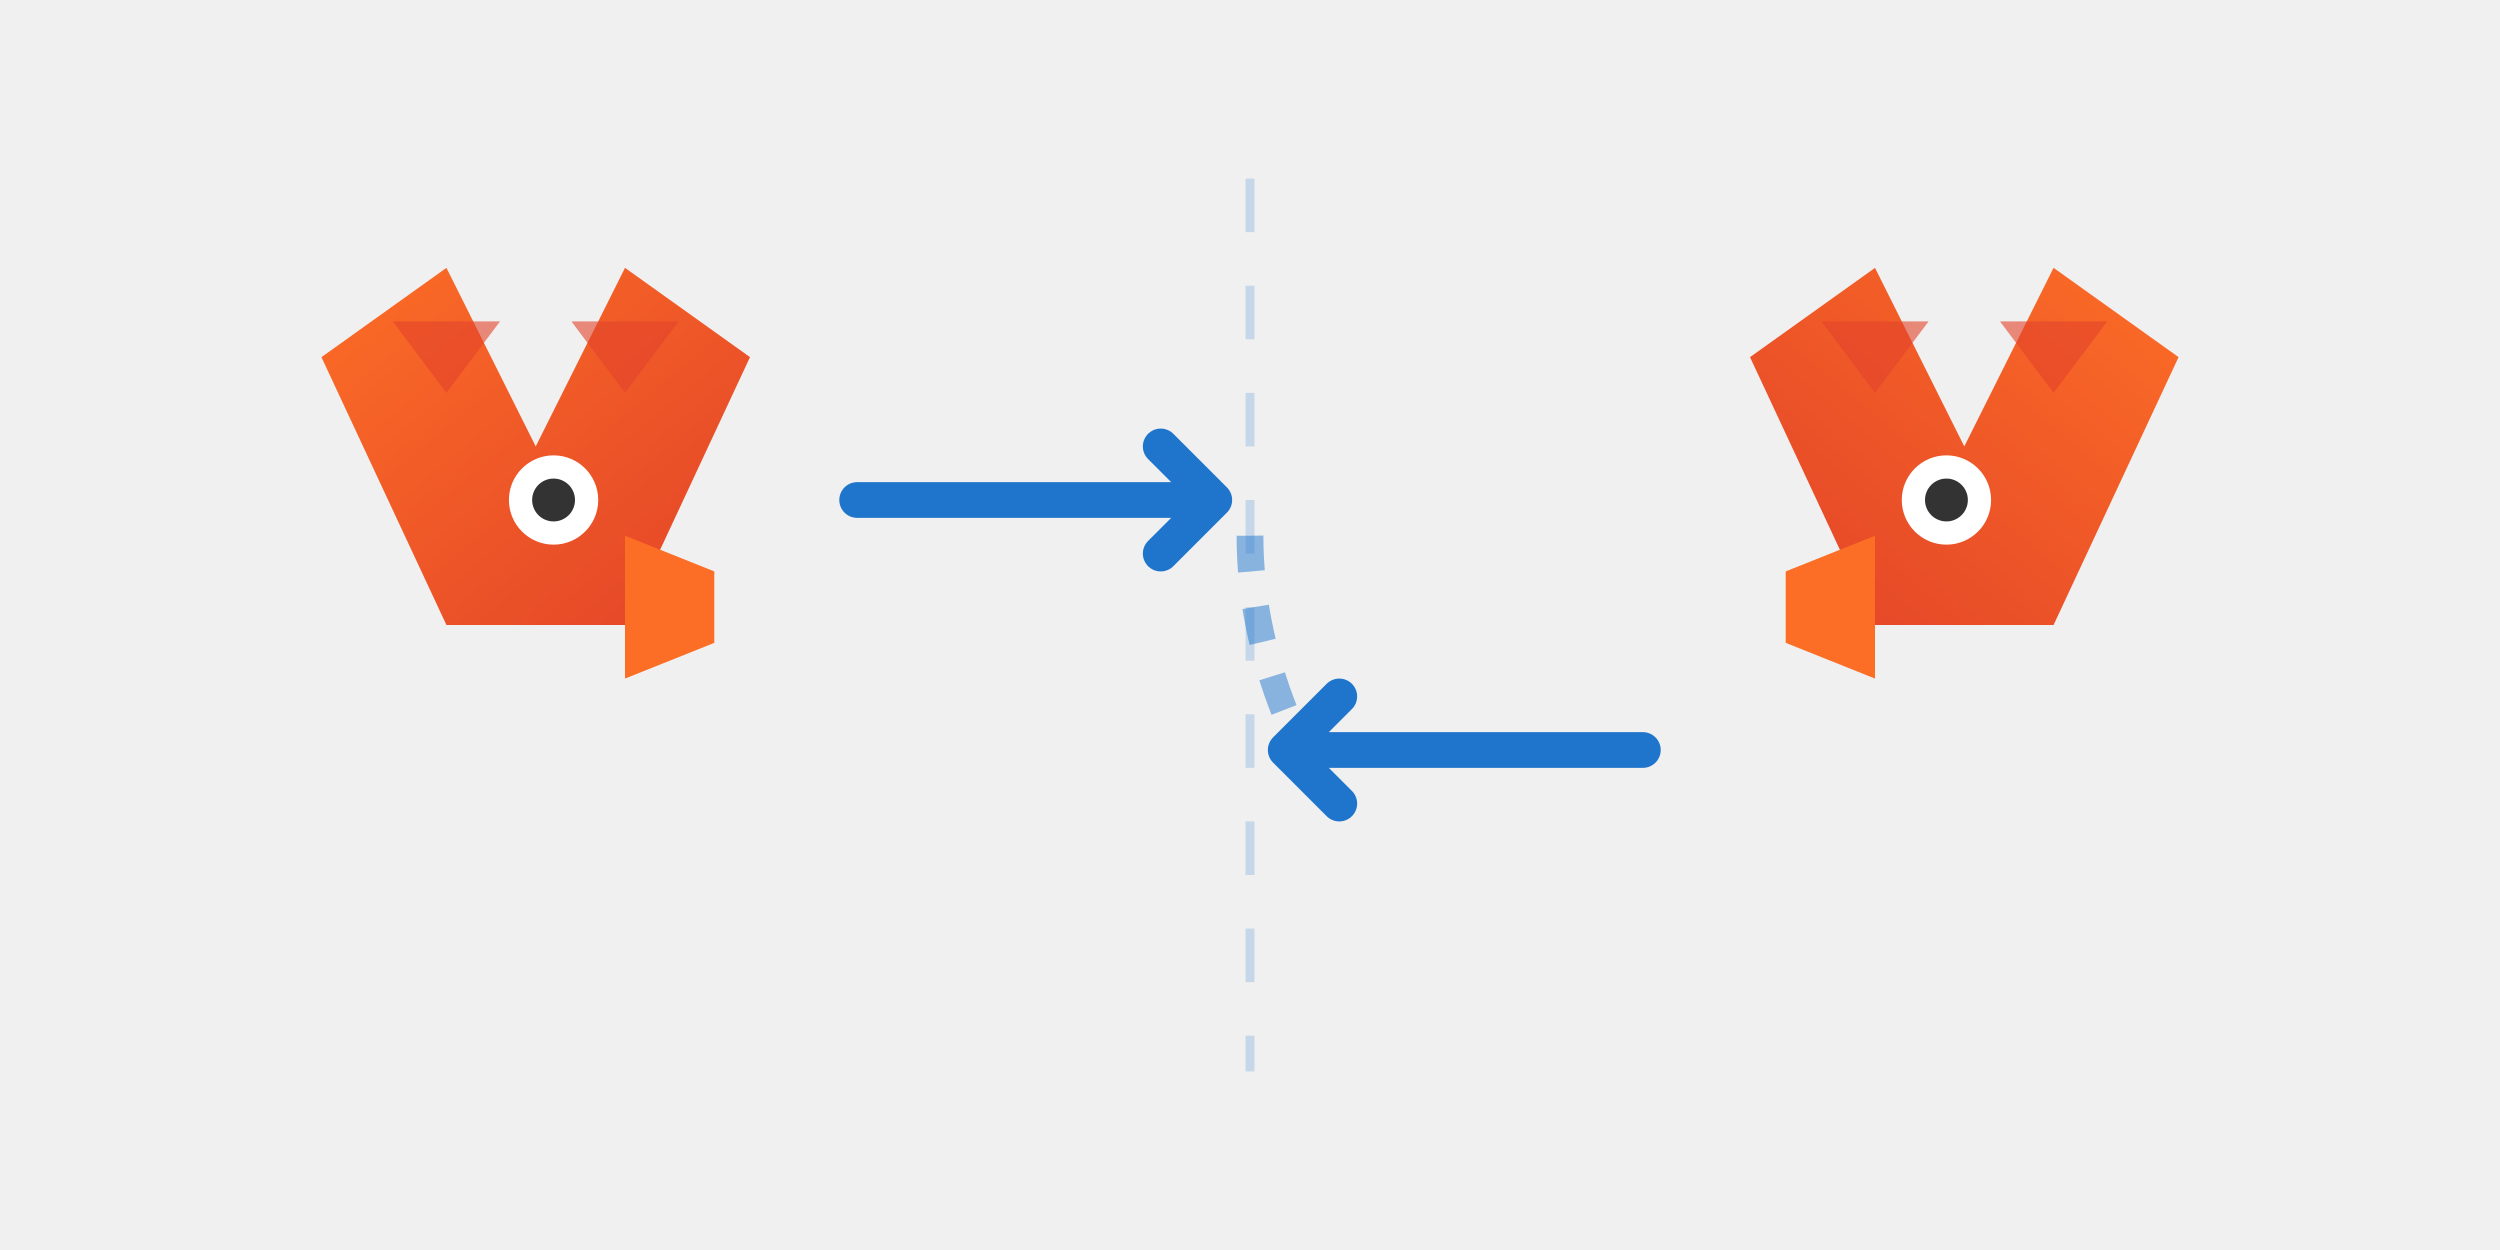
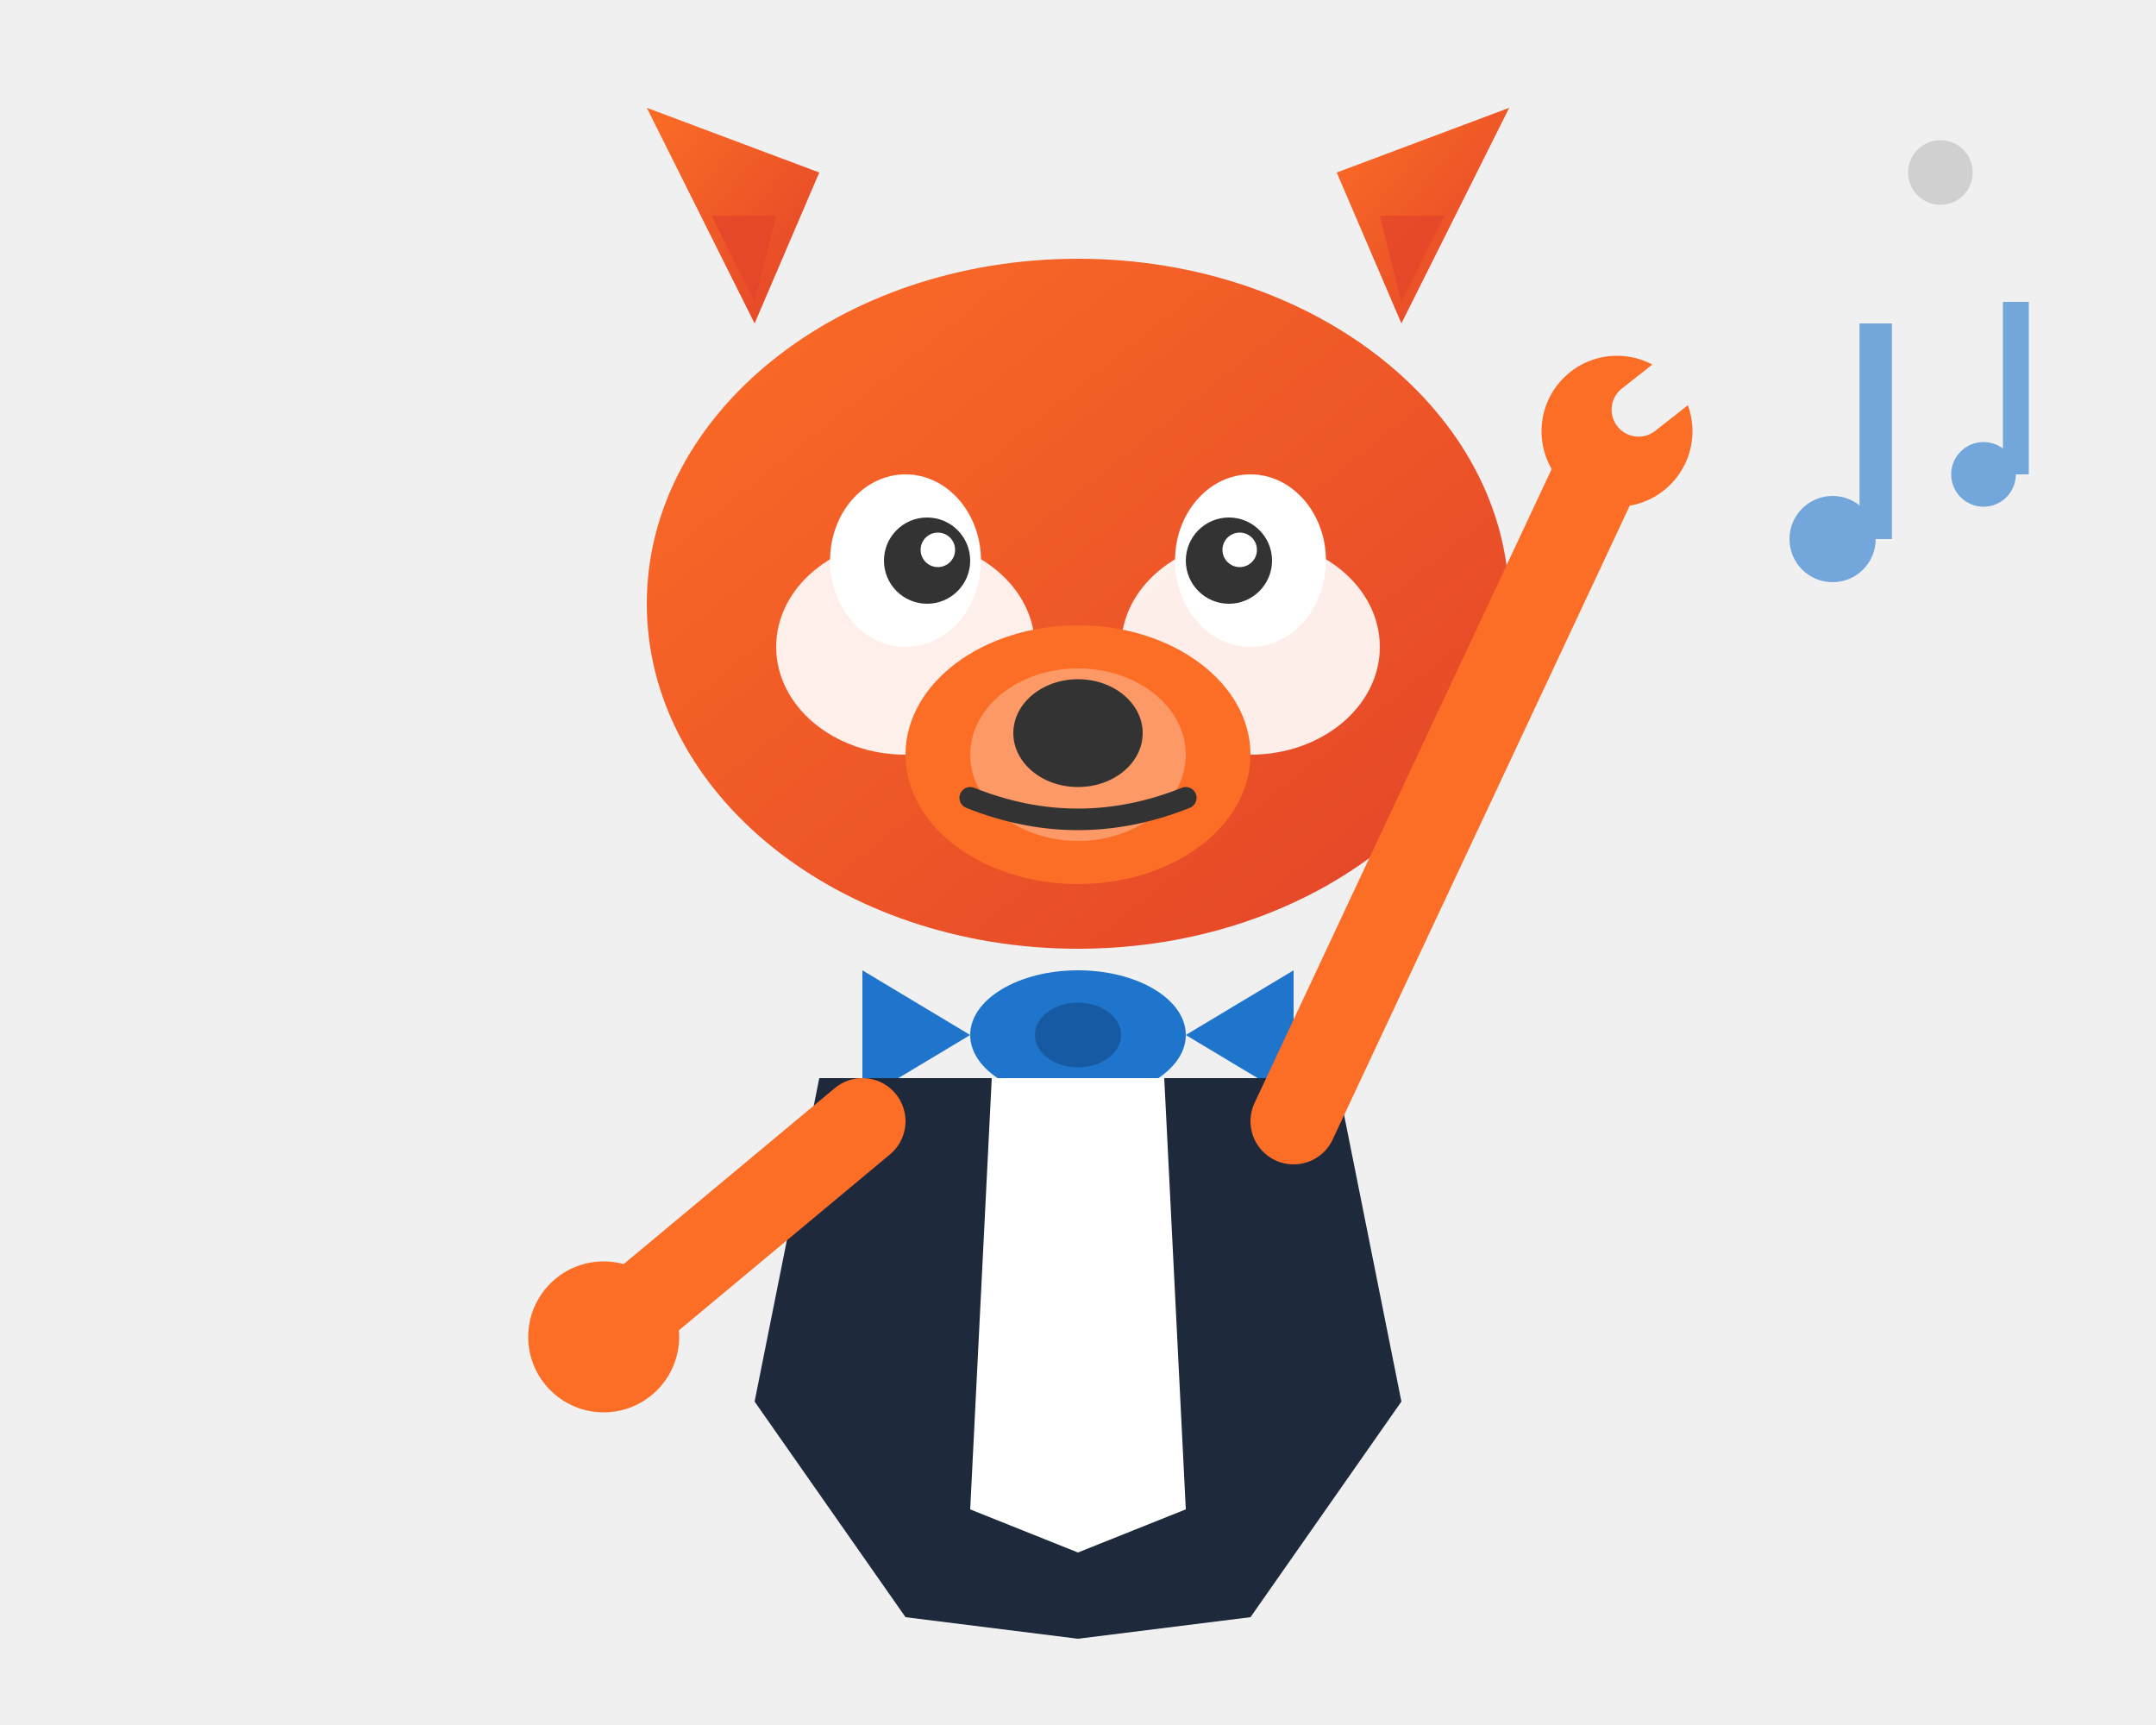
- <svg xmlns="http://www.w3.org/2000/svg" viewBox="0 0 140 70" width="140" height="70">
+ <svg xmlns="http://www.w3.org/2000/svg" viewBox="0 0 100 80" width="100" height="80">
  <defs>
    <linearGradient id="foxGradient" x1="0%" y1="0%" x2="100%" y2="100%">
      <stop offset="0%" style="stop-color:#fc6d26;stop-opacity:1" />
      <stop offset="100%" style="stop-color:#e24329;stop-opacity:1" />
    </linearGradient>
-     <linearGradient id="foxGradientReflect" x1="100%" y1="0%" x2="0%" y2="100%">
-       <stop offset="0%" style="stop-color:#fc6d26;stop-opacity:1" />
-       <stop offset="100%" style="stop-color:#e24329;stop-opacity:1" />
+     <linearGradient id="batonGradient" x1="0%" y1="0%" x2="100%" y2="0%">
+       <stop offset="0%" style="stop-color:#f0f0f0;stop-opacity:1" />
+       <stop offset="100%" style="stop-color:#d0d0d0;stop-opacity:1" />
    </linearGradient>
  </defs>
-   <g id="left-fox">
-     <path d="M 25 35 L 18 20 L 25 15 L 30 25 L 35 15 L 42 20 L 35 35 Z" fill="url(#foxGradient)" />
-     <path d="M 22 18 L 25 22 L 28 18" fill="#e24329" opacity="0.6" />
-     <path d="M 32 18 L 35 22 L 38 18" fill="#e24329" opacity="0.6" />
-     <path d="M 35 30 L 40 32 L 40 36 L 35 38 Z" fill="#fc6d26" />
-     <circle cx="31" cy="28" r="2.5" fill="white" />
-     <circle cx="31" cy="28" r="1.2" fill="#333" />
+   <g id="fox-maestro">
+     <g id="head">
+       <path d="M 35 15 L 30 5 L 38 8 Z" fill="url(#foxGradient)" />
+       <path d="M 33 10 L 35 14 L 36 10 Z" fill="#e24329" opacity="0.7" />
+       <path d="M 65 15 L 70 5 L 62 8 Z" fill="url(#foxGradient)" />
+       <path d="M 67 10 L 65 14 L 64 10 Z" fill="#e24329" opacity="0.7" />
+       <ellipse cx="50" cy="28" rx="20" ry="16" fill="url(#foxGradient)" />
+       <ellipse cx="42" cy="30" rx="6" ry="5" fill="white" opacity="0.9" />
+       <ellipse cx="58" cy="30" rx="6" ry="5" fill="white" opacity="0.9" />
+       <ellipse cx="50" cy="35" rx="8" ry="6" fill="#fc6d26" />
+       <ellipse cx="50" cy="35" rx="5" ry="4" fill="white" opacity="0.3" />
+       <ellipse cx="50" cy="34" rx="3" ry="2.5" fill="#333" />
+       <ellipse cx="42" cy="26" rx="3.5" ry="4" fill="white" />
+       <circle cx="43" cy="26" r="2" fill="#333" />
+       <circle cx="43.5" cy="25.5" r="0.8" fill="white" />
+       <ellipse cx="58" cy="26" rx="3.5" ry="4" fill="white" />
+       <circle cx="57" cy="26" r="2" fill="#333" />
+       <circle cx="57.5" cy="25.5" r="0.8" fill="white" />
+       <path d="M 45 37 Q 50 39 55 37" stroke="#333" stroke-width="1" fill="none" stroke-linecap="round" />
+     </g>
+     <g id="bowtie">
+       <path d="M 40 45 L 45 48 L 40 51 Z" fill="#1f75cb" />
+       <path d="M 60 45 L 55 48 L 60 51 Z" fill="#1f75cb" />
+       <ellipse cx="50" cy="48" rx="5" ry="3" fill="#1f75cb" />
+       <ellipse cx="50" cy="48" rx="2" ry="1.5" fill="#155aa3" />
+     </g>
+     <path d="M 38 50 L 35 65 L 42 75 L 50 76 L 58 75 L 65 65 L 62 50 Z" fill="#1e293b" />
+     <path d="M 46 50 L 45 70 L 50 72 L 55 70 L 54 50 Z" fill="white" />
+     <g id="baton">
+       <path d="M 60 52 L 75 20" stroke="#fc6d26" stroke-width="4" fill="none" stroke-linecap="round" />
+       <circle cx="75" cy="20" r="3.5" fill="#fc6d26" />
+       <path d="M 76 19 L 90 8" stroke="#f0f0f0" stroke-width="2.5" fill="none" stroke-linecap="round" />
+       <circle cx="90" cy="8" r="2.5" fill="#f0f0f0" />
+       <circle cx="90" cy="8" r="1.5" fill="#d0d0d0" />
+     </g>
+     <path d="M 40 52 L 28 62" stroke="#fc6d26" stroke-width="4" fill="none" stroke-linecap="round" />
+     <circle cx="28" cy="62" r="3.5" fill="#fc6d26" />
+     <g id="music-notes" opacity="0.6">
+       <circle cx="85" cy="25" r="2" fill="#1f75cb" />
+       <path d="M 87 25 L 87 15" stroke="#1f75cb" stroke-width="1.5" />
+       <circle cx="92" cy="22" r="1.5" fill="#1f75cb" />
+       <path d="M 93.5 22 L 93.5 14" stroke="#1f75cb" stroke-width="1.2" />
+     </g>
  </g>
-   <g id="right-fox">
-     <path d="M 115 35 L 122 20 L 115 15 L 110 25 L 105 15 L 98 20 L 105 35 Z" fill="url(#foxGradientReflect)" />
-     <path d="M 118 18 L 115 22 L 112 18" fill="#e24329" opacity="0.6" />
-     <path d="M 108 18 L 105 22 L 102 18" fill="#e24329" opacity="0.6" />
-     <path d="M 105 30 L 100 32 L 100 36 L 105 38 Z" fill="#fc6d26" />
-     <circle cx="109" cy="28" r="2.5" fill="white" />
-     <circle cx="109" cy="28" r="1.2" fill="#333" />
-   </g>
-   <g id="sync-arrows">
-     <path d="M 48 28 L 68 28 L 65 25 M 68 28 L 65 31" stroke="#1f75cb" stroke-width="2" fill="none" stroke-linecap="round" stroke-linejoin="round" />
-     <path d="M 92 42 L 72 42 L 75 39 M 72 42 L 75 45" stroke="#1f75cb" stroke-width="2" fill="none" stroke-linecap="round" stroke-linejoin="round" />
-     <path d="M 70 30 Q 70 35 72 40" stroke="#1f75cb" stroke-width="1.5" fill="none" opacity="0.5" stroke-dasharray="2,2" />
-   </g>
-   <line x1="70" y1="10" x2="70" y2="60" stroke="#1f75cb" stroke-width="0.5" opacity="0.2" stroke-dasharray="3,3" />
</svg>
